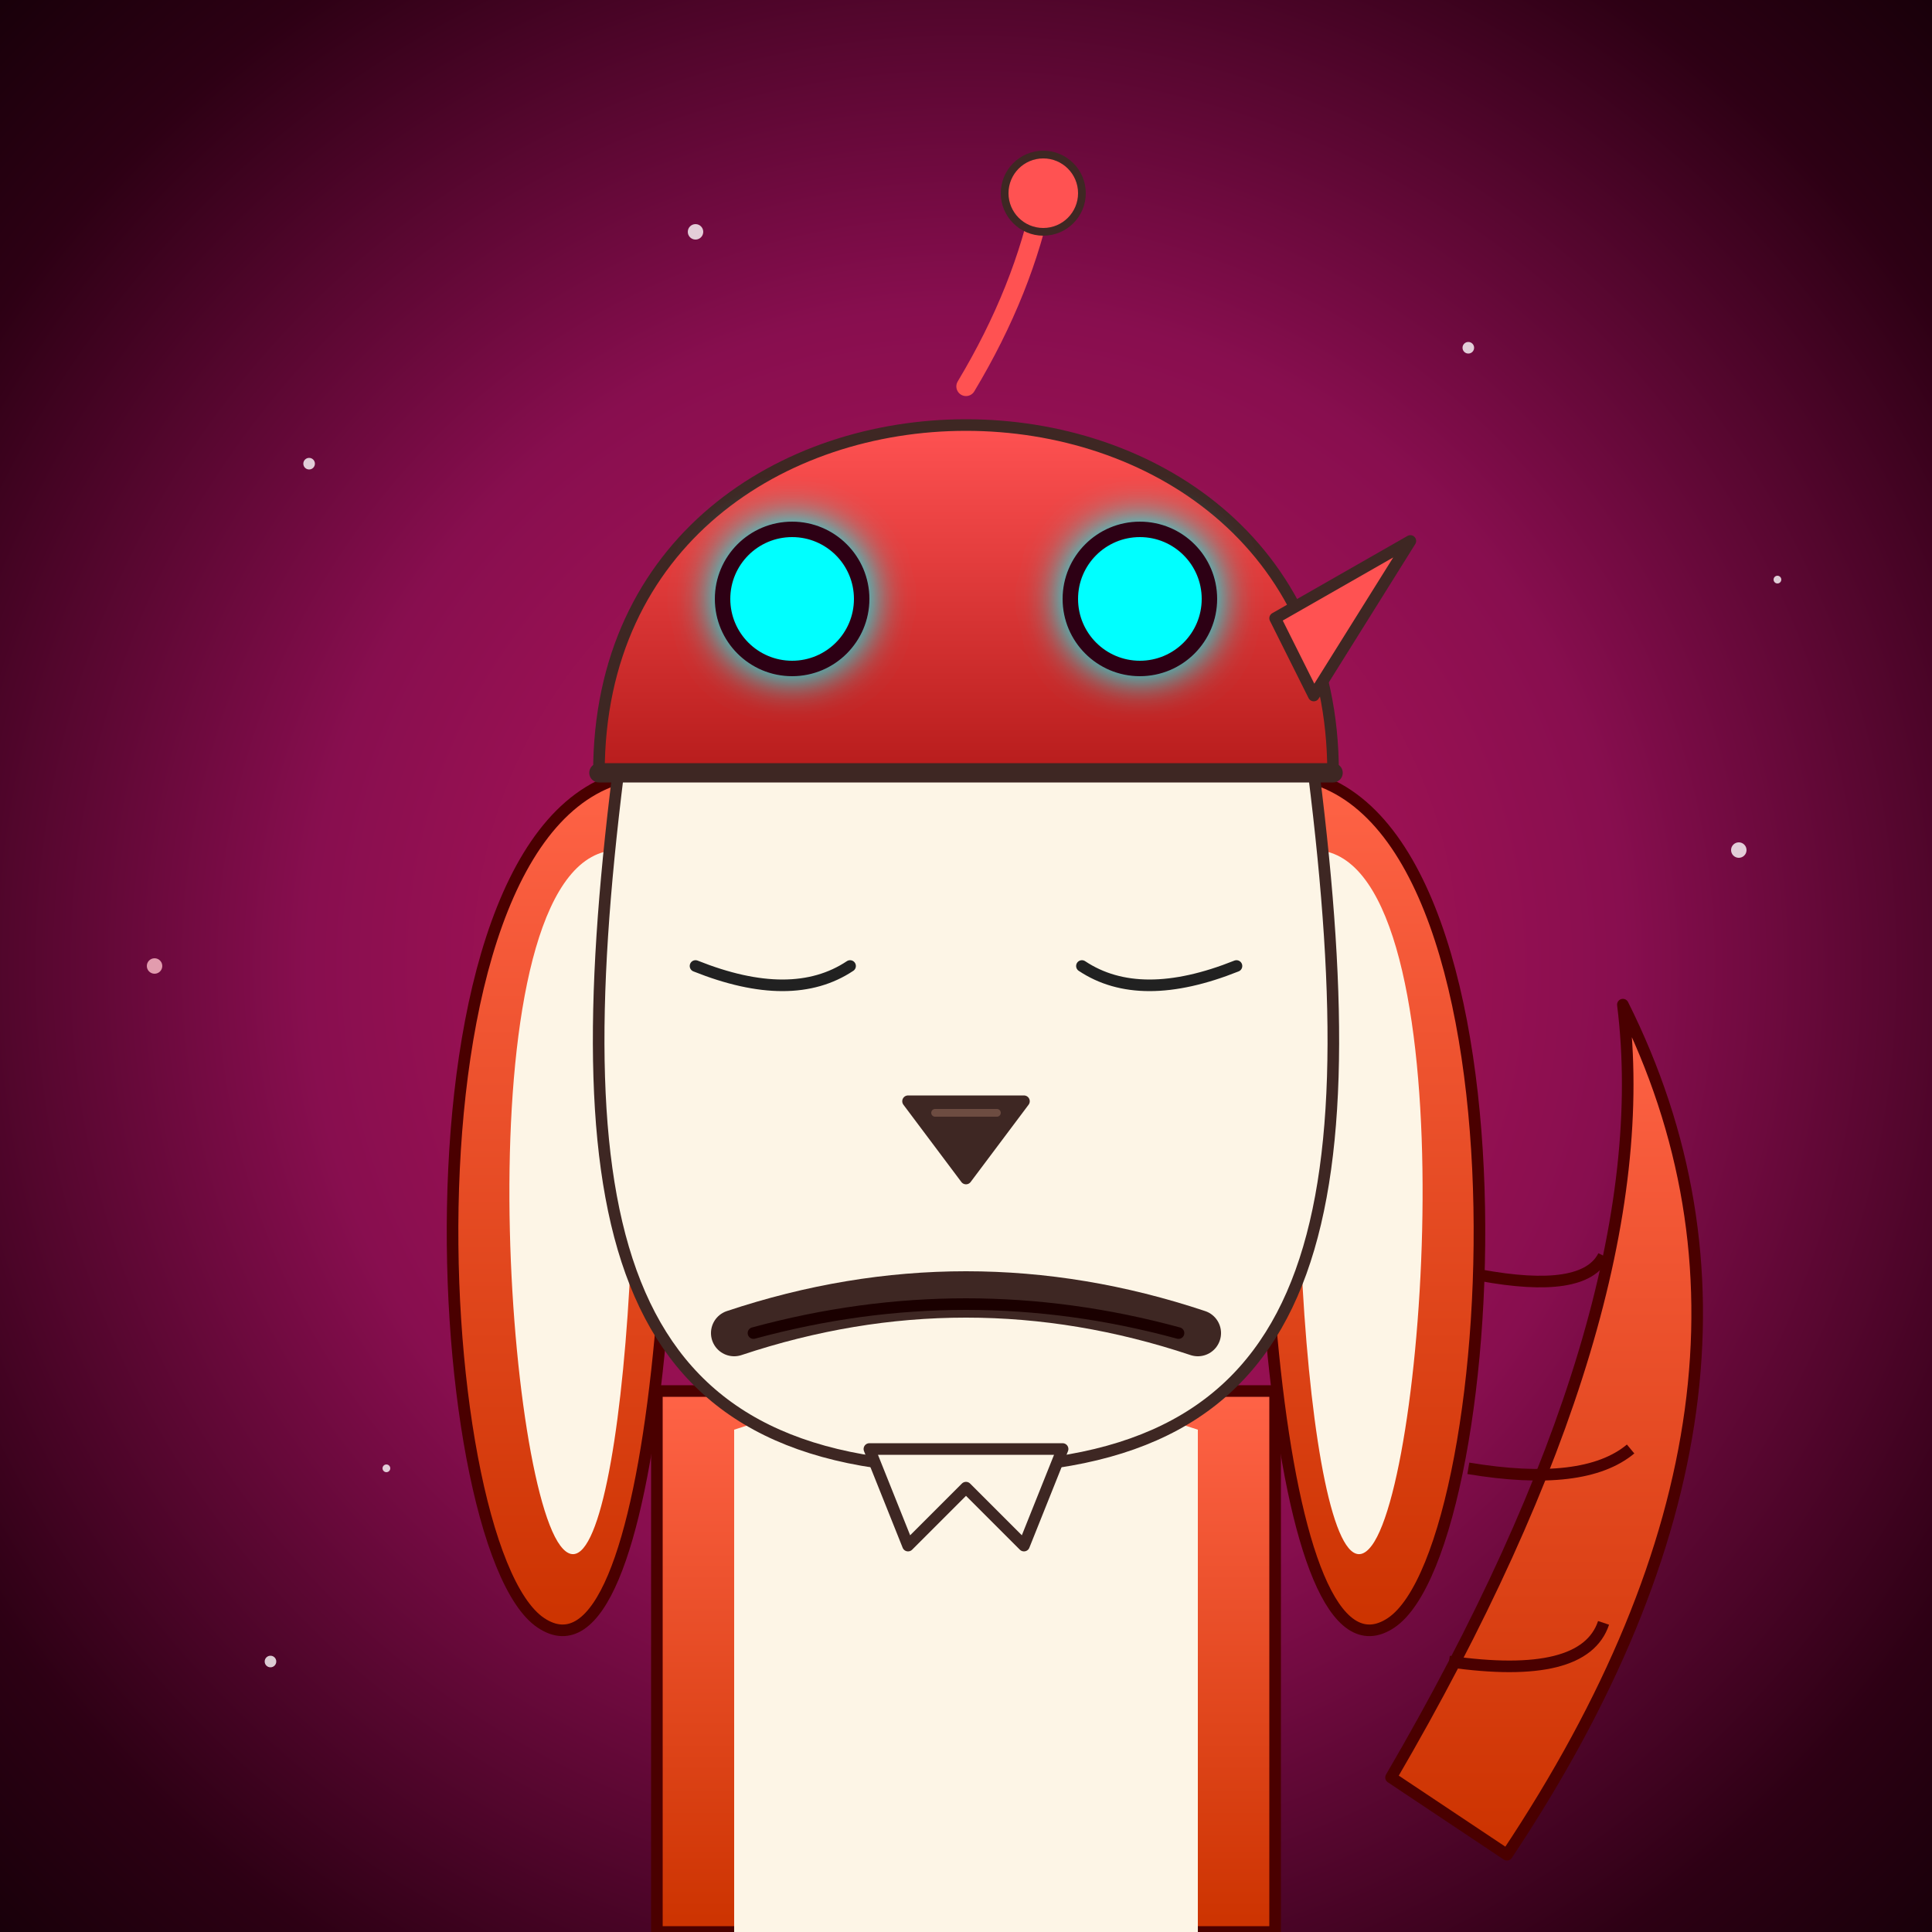
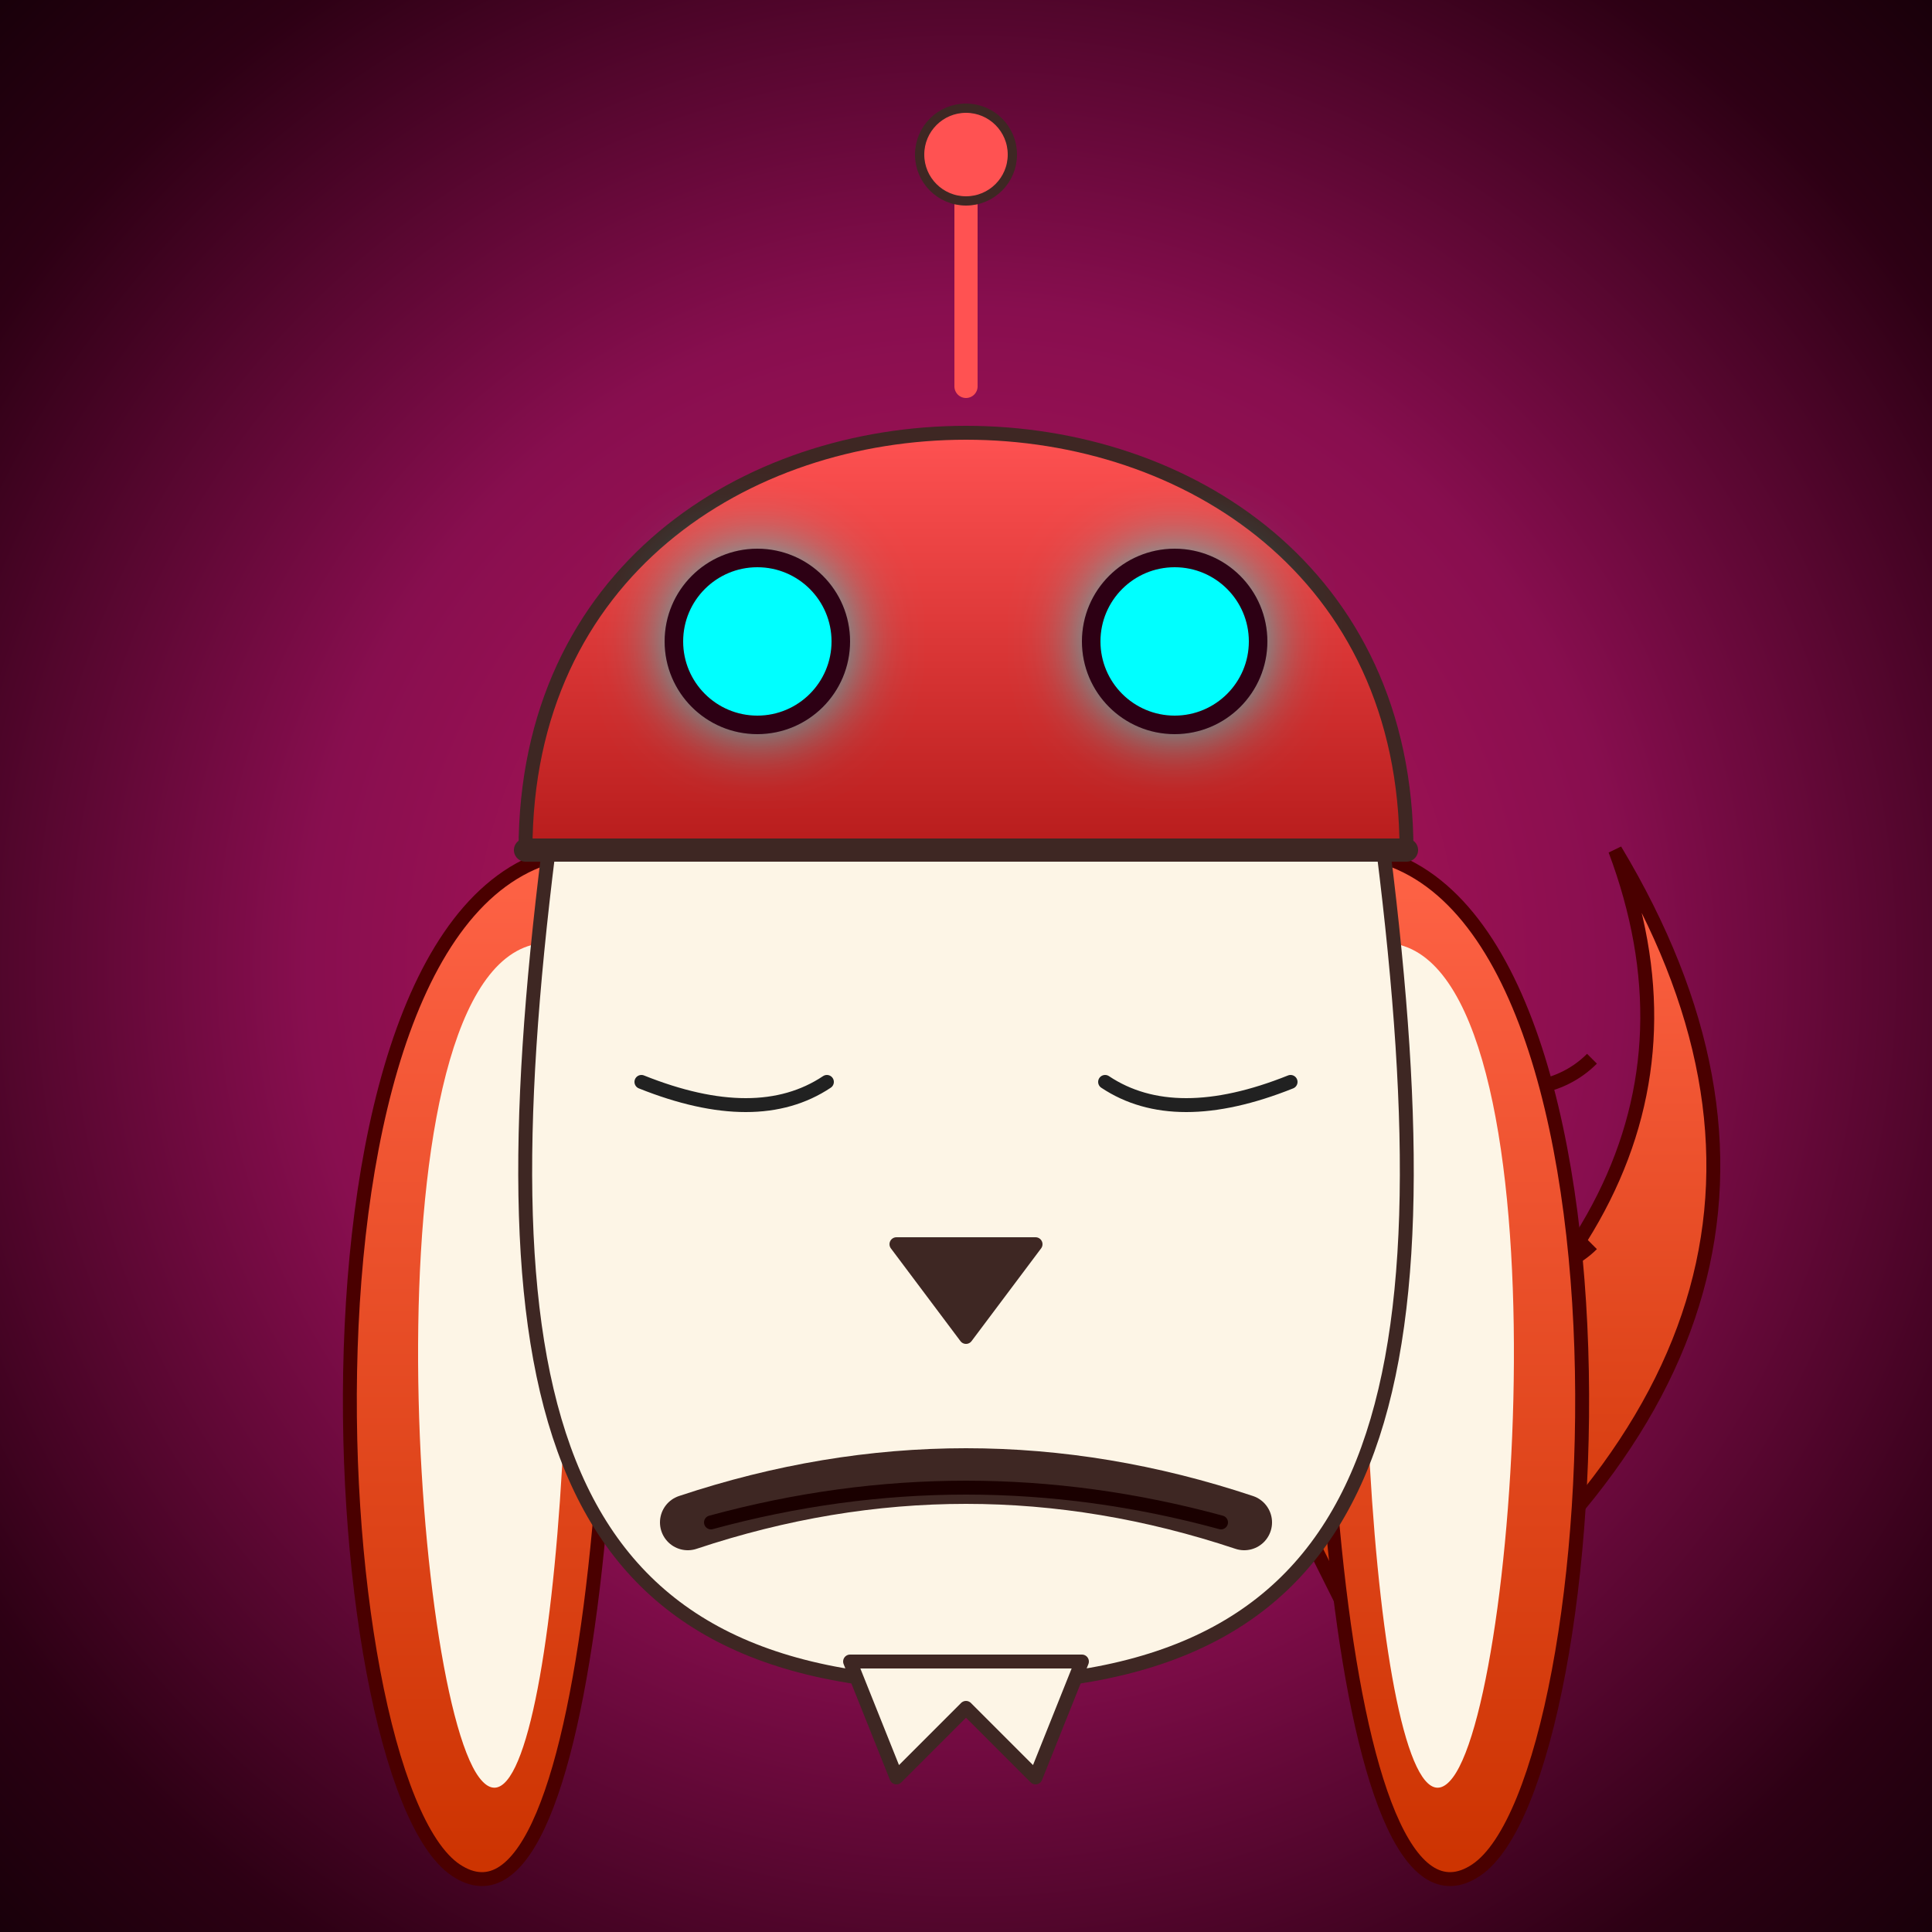
<svg xmlns="http://www.w3.org/2000/svg" viewBox="0 0 500 500" width="100%" height="100%">
  <defs>
    <radialGradient id="spaceBg" cx="50%" cy="50%" r="75%">
      <stop offset="0%" stop-color="#C2185B" />
      <stop offset="45%" stop-color="#880E4F" />
      <stop offset="80%" stop-color="#2D0014" />
      <stop offset="100%" stop-color="#0F0005" />
    </radialGradient>
    <linearGradient id="helmetGrad" x1="0%" y1="0%" x2="0%" y2="100%">
      <stop offset="0%" stop-color="#FF5252" />
      <stop offset="100%" stop-color="#B71C1C" />
    </linearGradient>
    <linearGradient id="orangeFur" x1="0%" y1="0%" x2="0%" y2="100%">
      <stop offset="0%" stop-color="#FF6347" />
      <stop offset="100%" stop-color="#CC3300" />
    </linearGradient>
    <filter id="cyanGlow" x="-50%" y="-50%" width="200%" height="200%">
-       <feGaussianBlur stdDeviation="6" result="blur" />
+       <feGaussianBlur stdDeviation="8" result="blur" />
      <feMerge>
-         <feMergeNode in="blur" />
        <feMergeNode in="blur" />
        <feMergeNode in="SourceGraphic" />
      </feMerge>
    </filter>
  </defs>
  <style>
-  /* CSS Animationen */
-  .breathe {
-  transform-origin: 250px 500px;
-  animation: breatheAnim 1.5s infinite ease-in-out;
-  }
-  .cyber-eye {
-  animation: pulseGlow 0.4s infinite alternate ease-in-out;
-  }
-  .ear-left {
-  transform-origin: 170px 200px;
-  animation: twitchLeft 2s infinite ease-in-out;
-  }
-  .ear-right {
-  transform-origin: 330px 200px;
-  animation: twitchRight 2s infinite ease-in-out;
-  }
-  .antenna {
-  transform-origin: 250px 100px;
-  animation: sway 0.8s infinite ease-in-out;
-  }
-  .star1 { animation: twinkle 3s infinite alternate; }
-  .star2 { animation: twinkle 4s infinite alternate-reverse; }
-  .star3 { animation: twinkle 2s infinite alternate; }
- 
-  @keyframes breatheAnim {
-  0%, 100% { transform: scaleY(1); }
-  50% { transform: scaleY(1.025); }
-  }
-  @keyframes pulseGlow {
-  0% { opacity: 0.8; filter: drop-shadow(0 0 8px #00FFFF); }
-  100% { opacity: 1; filter: drop-shadow(0 0 20px #00FFFF); }
-  }
-  @keyframes twitchLeft {
-  0%, 90%, 100% { transform: rotate(0deg); }
-  93% { transform: rotate(4deg); }
-  96% { transform: rotate(-2deg); }
-  }
-  @keyframes twitchRight {
-  0%, 80%, 100% { transform: rotate(0deg); }
-  83% { transform: rotate(-5deg); }
-  86% { transform: rotate(2deg); }
-  }
-  @keyframes sway {
-  0%, 100% { transform: rotate(-8deg); }
-  50% { transform: rotate(8deg); }
-  }
-  @keyframes twinkle {
-  0% { opacity: 0.2; transform: scale(0.8); }
-  100% { opacity: 1; transform: scale(1.2); }
-  }
-  </style>
+     .flicker-eye { animation: flicker 0.15s infinite; }
+     .spin-antenna { transform-origin: 250px 100px; animation: spin 0.8s linear infinite; }
+     .wag-tail { transform-origin: 320px 300px; animation: wag 0.15s infinite alternate; }
+     @keyframes flicker { 0%, 100% { opacity: 1; } 50% { opacity: 0.2; } }
+     @keyframes spin { 100% { transform: rotate(360deg); } }
+     @keyframes wag { 0% { transform: rotate(0deg); } 100% { transform: rotate(30deg); } }
+   </style>
  <rect width="500" height="500" fill="url(#spaceBg)" />
-   <g fill="#FFF" opacity="0.8">
-     <circle cx="80" cy="120" r="1.5" class="star1" />
-     <circle cx="40" cy="250" r="2" class="star2" fill="#FFC0CB" />
-     <circle cx="100" cy="380" r="1" class="star3" />
-     <circle cx="180" cy="60" r="2" class="star1" />
-     <circle cx="380" cy="90" r="1.5" class="star3" />
-     <circle cx="450" cy="220" r="2" class="star2" />
-     <circle cx="420" cy="400" r="2.5" class="star1" fill="#FFC0CB" />
-     <circle cx="460" cy="150" r="1" />
-     <circle cx="70" cy="430" r="1.5" class="star3" />
-   </g>
-   <g class="breathe">
+   <g transform="translate(-50, -20) scale(1.2)">
+     <g class="wag-tail">
+       <path d="M 320 340 Q 420 280 390 200 Q 450 300 340 380 Z" fill="url(#orangeFur)" stroke="#4A0000" stroke-width="3" />
+       <path d="M 355 250 Q 375 255 385 245" fill="none" stroke="#4A0000" stroke-width="3" />
+       <path d="M 350 290 Q 375 295 385 285" fill="none" stroke="#4A0000" stroke-width="3" />
+     </g>
    <g>
-       <path d="M 360 460 Q 430 340 420 260 Q 470 360 390 480 Z" fill="url(#orangeFur)" stroke="#4A0000" stroke-width="3" stroke-linejoin="round" />
-       <path d="M 383 330 Q 410 335 415 325" fill="none" stroke="#4A0000" stroke-width="3" />
-       <path d="M 380 380 Q 410 385 422 375" fill="none" stroke="#4A0000" stroke-width="3" />
-       <path d="M 375 430 Q 410 435 415 420" fill="none" stroke="#4A0000" stroke-width="3" />
-     </g>
-     <path d="M 170 360 L 170 500 L 330 500 L 330 360 Z" fill="url(#orangeFur)" stroke="#4A0000" stroke-width="3" />
-     <path d="M 190 370 L 190 500 L 310 500 L 310 370 Q 250 350 190 370 Z" fill="#FDF5E6" />
-     <g class="ear-left">
-       <path d="M 170 200 C 100 200, 110 400, 140 420 C 170 440, 180 300, 170 200 Z" fill="url(#orangeFur)" stroke="#4A0000" stroke-width="3" />
-       <path d="M 160 220 C 120 220, 130 380, 145 400 C 160 420, 170 300, 160 220 Z" fill="#FDF5E6" />
-     </g>
-     <g class="ear-right">
-       <path d="M 330 200 C 400 200, 390 400, 360 420 C 330 440, 320 300, 330 200 Z" fill="url(#orangeFur)" stroke="#4A0000" stroke-width="3" />
-       <path d="M 340 220 C 380 220, 370 380, 355 400 C 340 420, 330 300, 340 220 Z" fill="#FDF5E6" />
-     </g>
-     <path d="M 160 200 C 145 320, 160 380, 250 380 C 340 380, 355 320, 340 200 Z" fill="#FDF5E6" stroke="#3E2723" stroke-width="3" />
-     <path d="M 225 375 L 235 400 L 250 385 L 265 400 L 275 375 Z" fill="#FDF5E6" stroke="#3E2723" stroke-width="3" stroke-linejoin="round" />
-     <path d="M 155 200 C 155 80, 345 80, 345 200 Z" fill="url(#helmetGrad)" stroke="#3E2723" stroke-width="3" />
-     <line x1="155" y1="200" x2="345" y2="200" stroke="#3E2723" stroke-width="5" stroke-linecap="round" />
-     <path d="M 330 160 L 365 140 L 340 180 Z" fill="#FF5252" stroke="#3E2723" stroke-width="3" stroke-linejoin="round" />
-     <g class="antenna">
-       <path d="M 250 100 Q 265 75 270 50" fill="none" stroke="#FF5252" stroke-width="5" stroke-linecap="round" />
-       <circle cx="270" cy="50" r="10" fill="#FF5252" stroke="#3E2723" stroke-width="2" />
-     </g>
-     <path d="M 180 250 Q 205 260 220 250" fill="none" stroke="#212121" stroke-width="3" stroke-linecap="round" />
-     <path d="M 280 250 Q 295 260 320 250" fill="none" stroke="#212121" stroke-width="3" stroke-linecap="round" />
-     <path d="M 235 285 L 265 285 L 250 305 Z" fill="#3E2723" stroke="#3E2723" stroke-width="3" stroke-linejoin="round" />
-     <line x1="242" y1="288" x2="258" y2="288" stroke="#6D4C41" stroke-width="2" stroke-linecap="round" />
-     <path d="M 190 345 Q 250 325 310 345" fill="none" stroke="#3E2723" stroke-width="12" stroke-linecap="round" />
-     <path d="M 195 345 Q 250 330 305 345" fill="none" stroke="#1A0000" stroke-width="3" stroke-linecap="round" />
-     <g transform="translate(205, 155)">
-       <circle cx="0" cy="0" r="18" fill="#00FFFF" filter="url(#cyanGlow)" class="cyber-eye" />
-       <circle cx="0" cy="0" r="18" fill="none" stroke="#2D0014" stroke-width="4" />
-     </g>
-     <g transform="translate(295, 155)">
-       <circle cx="0" cy="0" r="18" fill="#00FFFF" filter="url(#cyanGlow)" class="cyber-eye" />
-       <circle cx="0" cy="0" r="18" fill="none" stroke="#2D0014" stroke-width="4" />
+       <g>
+         <path d="M 170 200 C 100 200, 110 400, 140 420 C 170 440, 180 300, 170 200 Z" fill="url(#orangeFur)" stroke="#4A0000" stroke-width="3" />
+         <path d="M 160 220 C 120 220, 130 380, 145 400 C 160 420, 170 300, 160 220 Z" fill="#FDF5E6" />
+       </g>
+       <g>
+         <path d="M 330 200 C 400 200, 390 400, 360 420 C 330 440, 320 300, 330 200 Z" fill="url(#orangeFur)" stroke="#4A0000" stroke-width="3" />
+         <path d="M 340 220 C 380 220, 370 380, 355 400 C 340 420, 330 300, 340 220 Z" fill="#FDF5E6" />
+       </g>
+       <path d="M 160 200 C 145 320, 160 380, 250 380 C 340 380, 355 320, 340 200 Z" fill="#FDF5E6" stroke="#3E2723" stroke-width="3" />
+       <path d="M 225 375 L 235 400 L 250 385 L 265 400 L 275 375 Z" fill="#FDF5E6" stroke="#3E2723" stroke-width="3" stroke-linejoin="round" />
+       <path d="M 155 200 C 155 80, 345 80, 345 200 Z" fill="url(#helmetGrad)" stroke="#3E2723" stroke-width="3" />
+       <line x1="155" y1="200" x2="345" y2="200" stroke="#3E2723" stroke-width="5" stroke-linecap="round" />
+       <g class="spin-antenna">
+         <path d="M 250 100 L 250 50" fill="none" stroke="#FF5252" stroke-width="5" stroke-linecap="round" />
+         <circle cx="250" cy="50" r="10" fill="#FF5252" stroke="#3E2723" stroke-width="2" />
+       </g>
+       <path d="M 180 250 Q 205 260 220 250" fill="none" stroke="#212121" stroke-width="3" stroke-linecap="round" />
+       <path d="M 280 250 Q 295 260 320 250" fill="none" stroke="#212121" stroke-width="3" stroke-linecap="round" />
+       <path d="M 235 285 L 265 285 L 250 305 Z" fill="#3E2723" stroke="#3E2723" stroke-width="3" stroke-linejoin="round" />
+       <path d="M 190 345 Q 250 325 310 345" fill="none" stroke="#3E2723" stroke-width="12" stroke-linecap="round" />
+       <path d="M 195 345 Q 250 330 305 345" fill="none" stroke="#1A0000" stroke-width="3" stroke-linecap="round" />
+       <g transform="translate(205, 155)">
+         <circle cx="0" cy="0" r="18" fill="#00FFFF" filter="url(#cyanGlow)" class="flicker-eye" />
+         <circle cx="0" cy="0" r="18" fill="none" stroke="#2D0014" stroke-width="4" />
+       </g>
+       <g transform="translate(295, 155)">
+         <circle cx="0" cy="0" r="18" fill="#00FFFF" filter="url(#cyanGlow)" class="flicker-eye" />
+         <circle cx="0" cy="0" r="18" fill="none" stroke="#2D0014" stroke-width="4" />
+       </g>
    </g>
  </g>
</svg>
